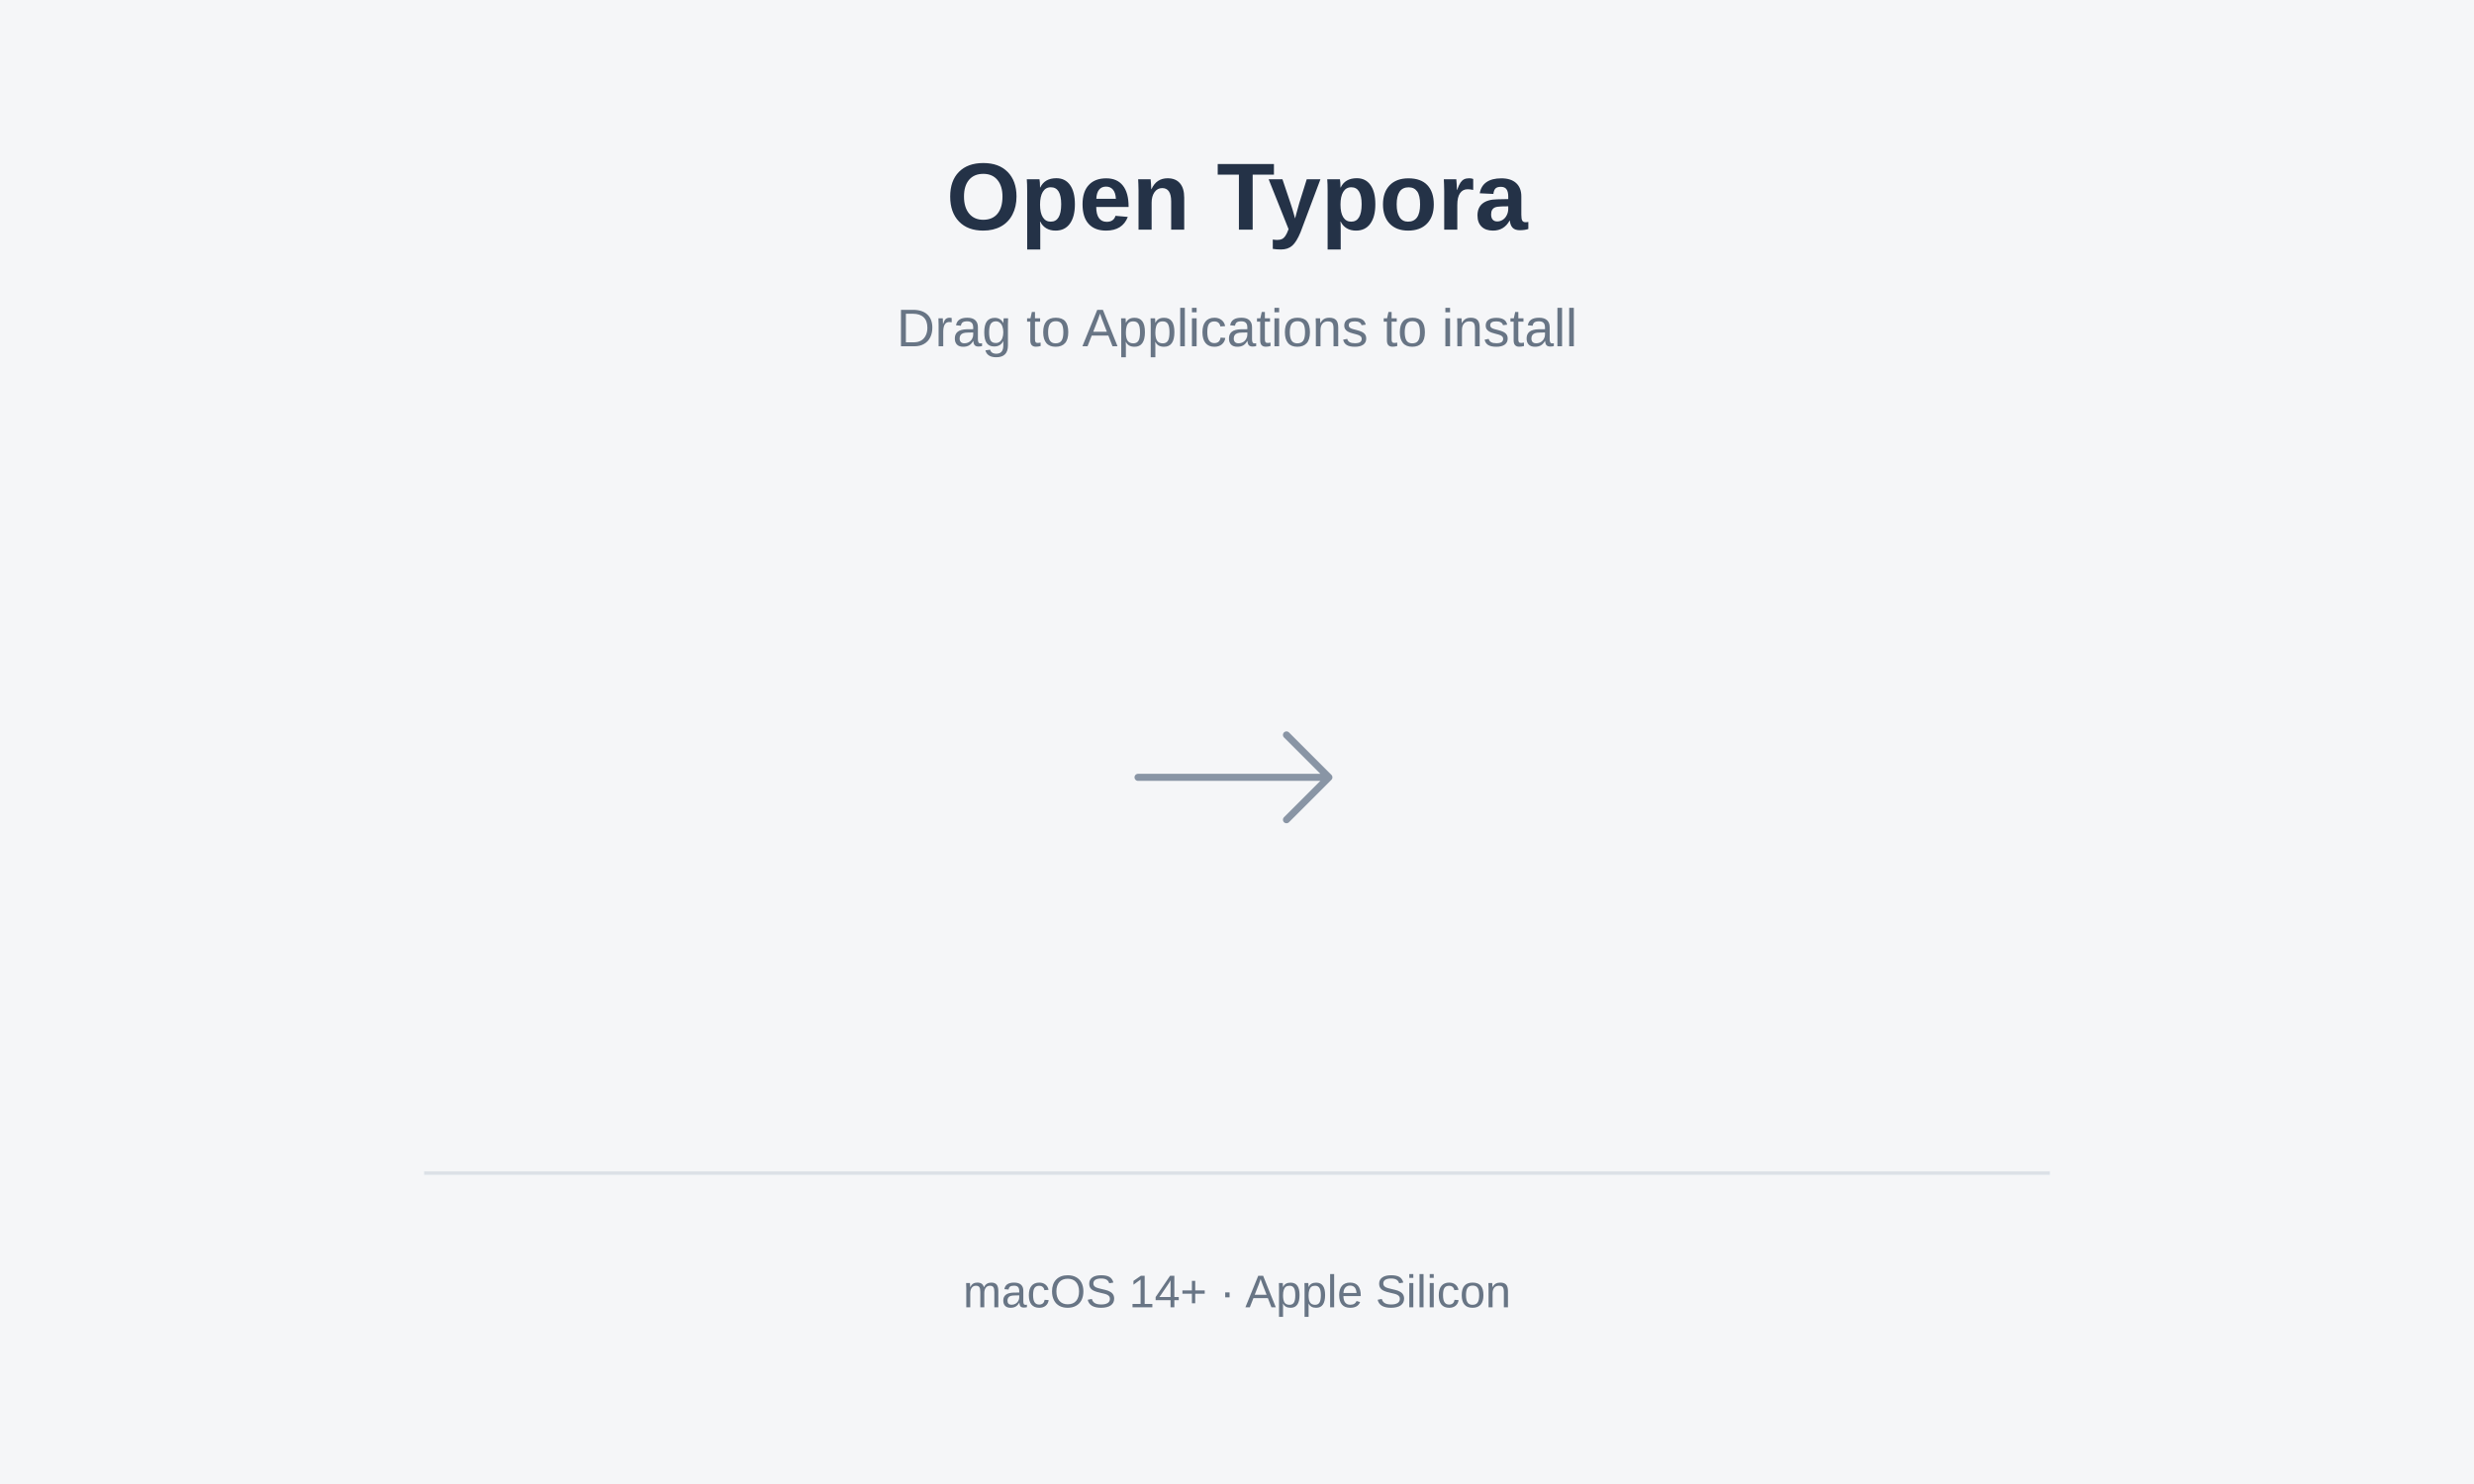
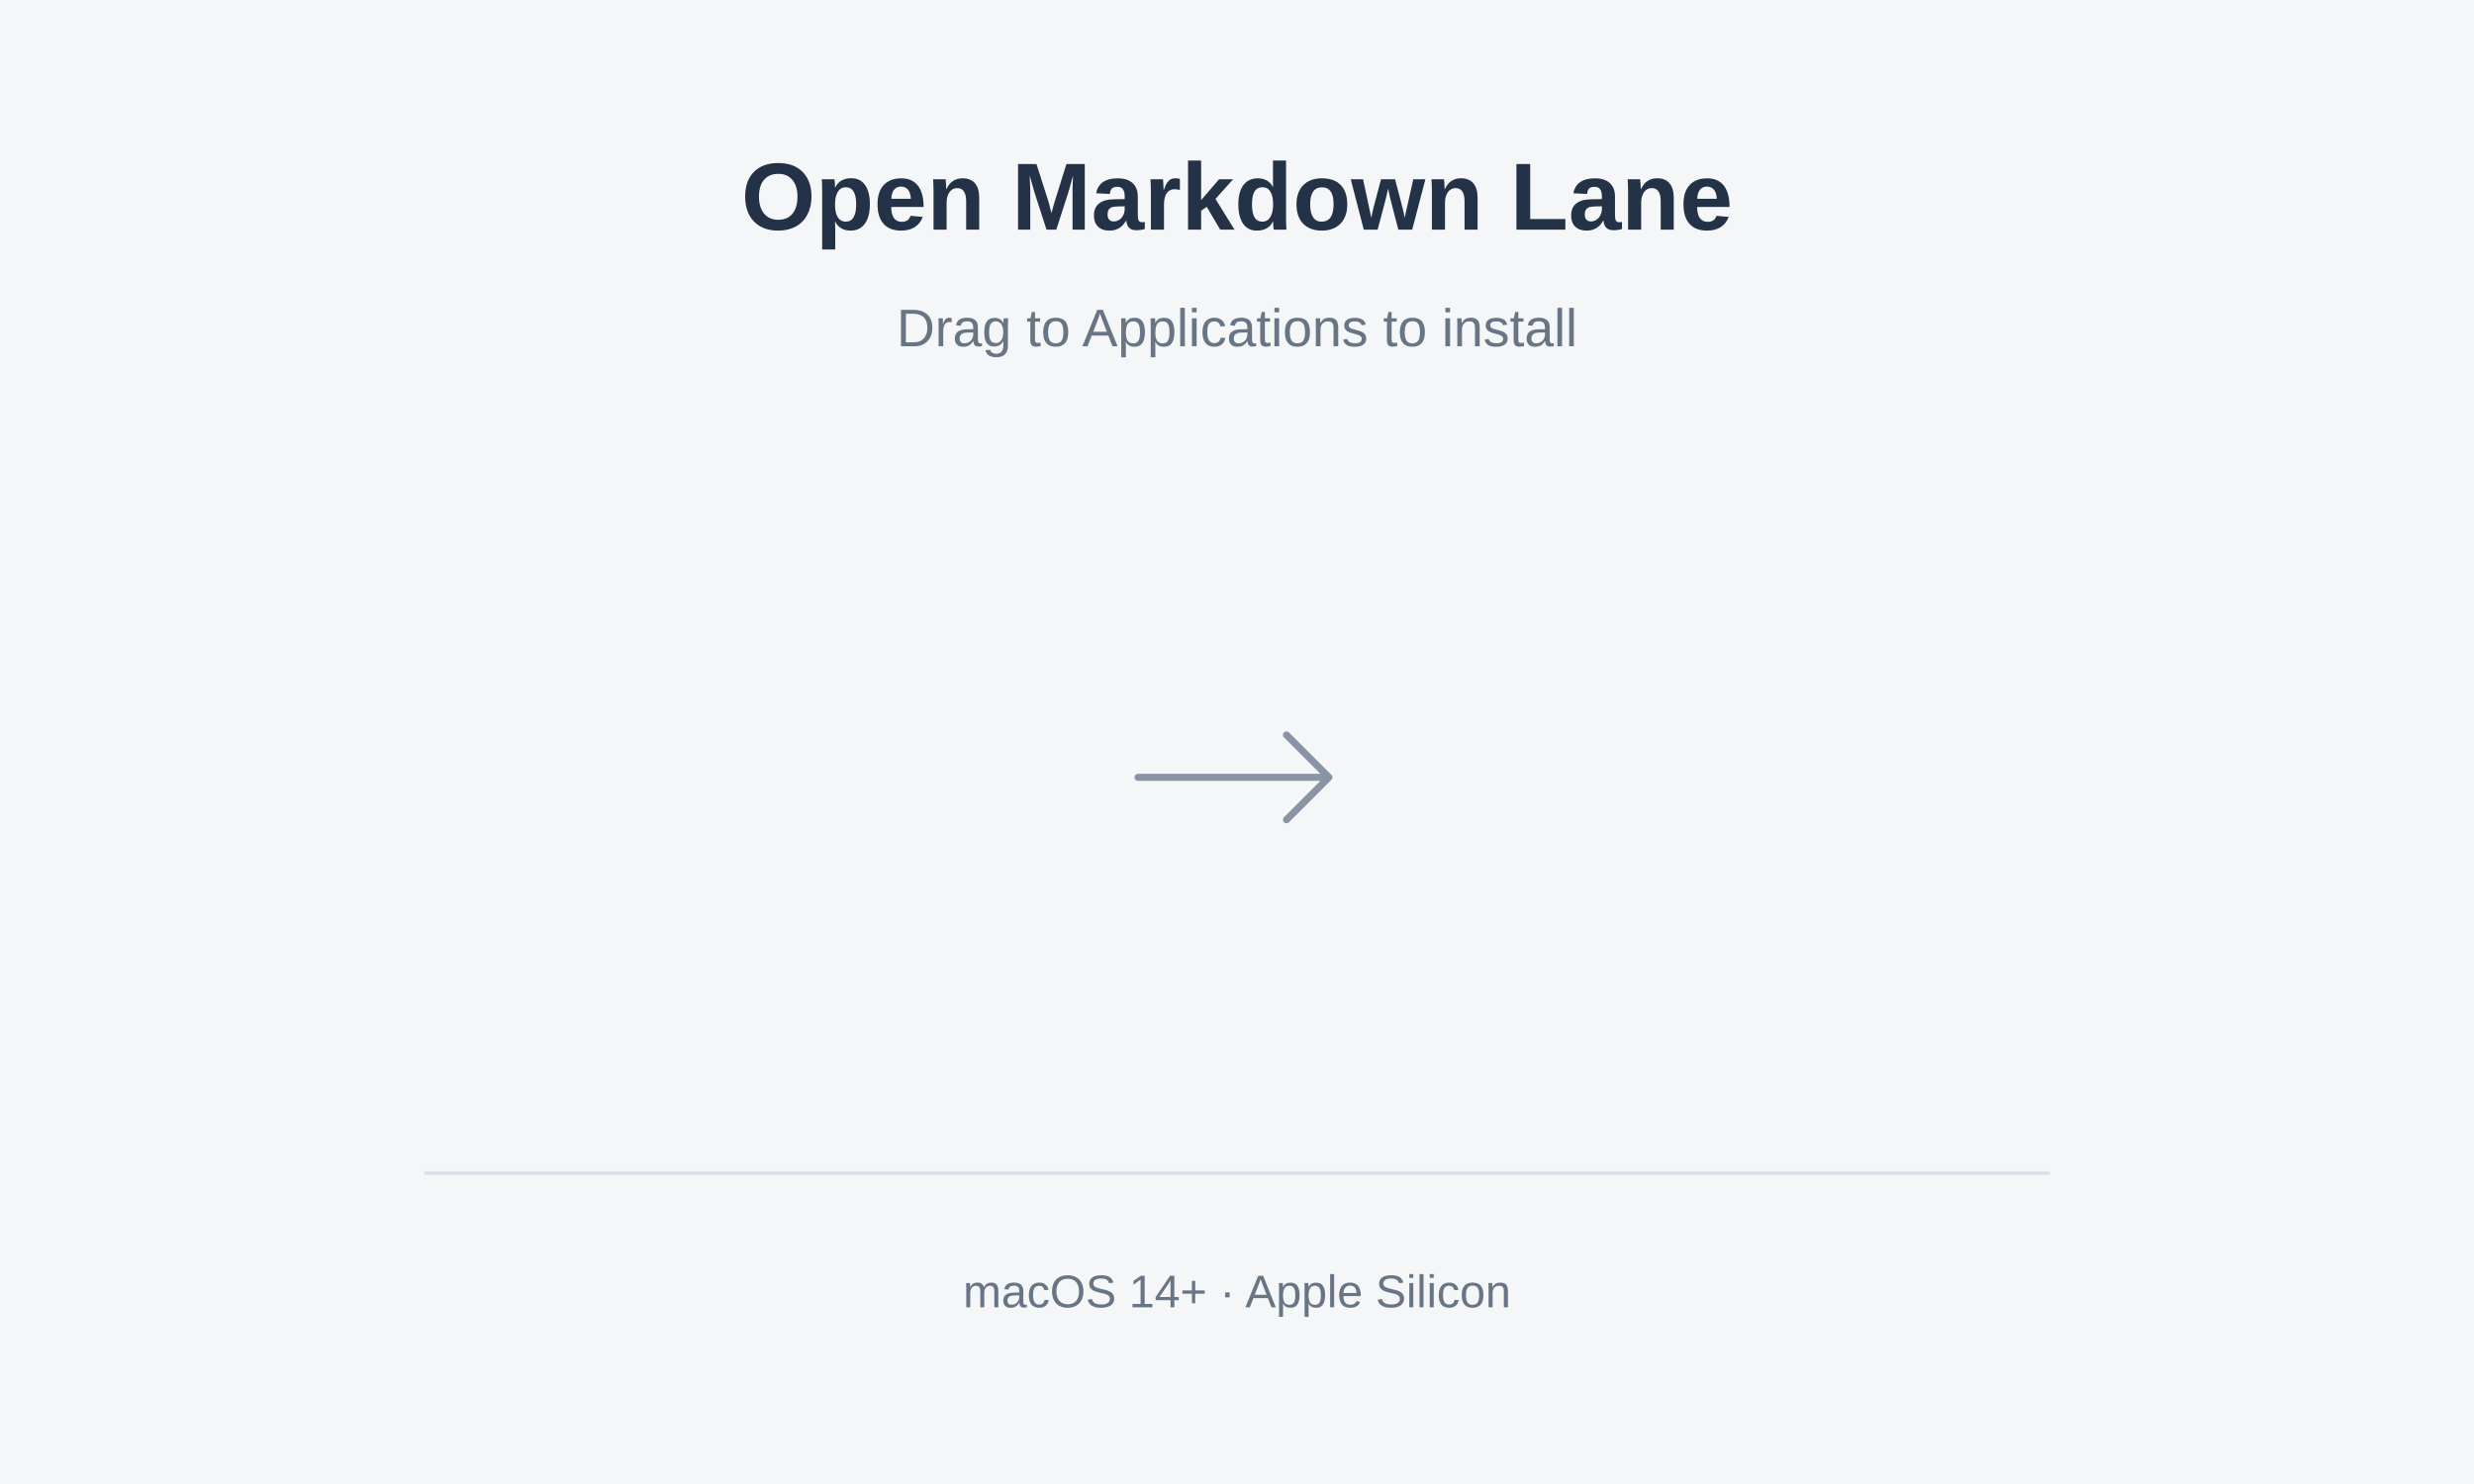
<svg xmlns="http://www.w3.org/2000/svg" width="700" height="420" viewBox="0 0 700 420">
  <rect width="700" height="420" fill="#f5f6f8" />
-   <text x="350" y="65" text-anchor="middle" font-family="Helvetica Neue,Arial,sans-serif" font-size="27" font-weight="600" fill="#243247">Open Typora</text>
+   <text x="350" y="65" text-anchor="middle" font-family="Helvetica Neue,Arial,sans-serif" font-size="27" font-weight="600" fill="#243247">Open Markdown Lane</text>
  <text x="350" y="98" text-anchor="middle" font-family="Helvetica Neue,Arial,sans-serif" font-size="15" fill="#687585">Drag to Applications to install</text>
  <path d="M322 220h54m-12-12 12 12-12 12" fill="none" stroke="#8995a5" stroke-width="2" stroke-linecap="round" stroke-linejoin="round" />
  <path d="M120 332h460" stroke="#dce1e7" />
  <text x="350" y="370" text-anchor="middle" font-family="Helvetica Neue,Arial,sans-serif" font-size="13" fill="#687585">macOS 14+  ·  Apple Silicon</text>
</svg>
